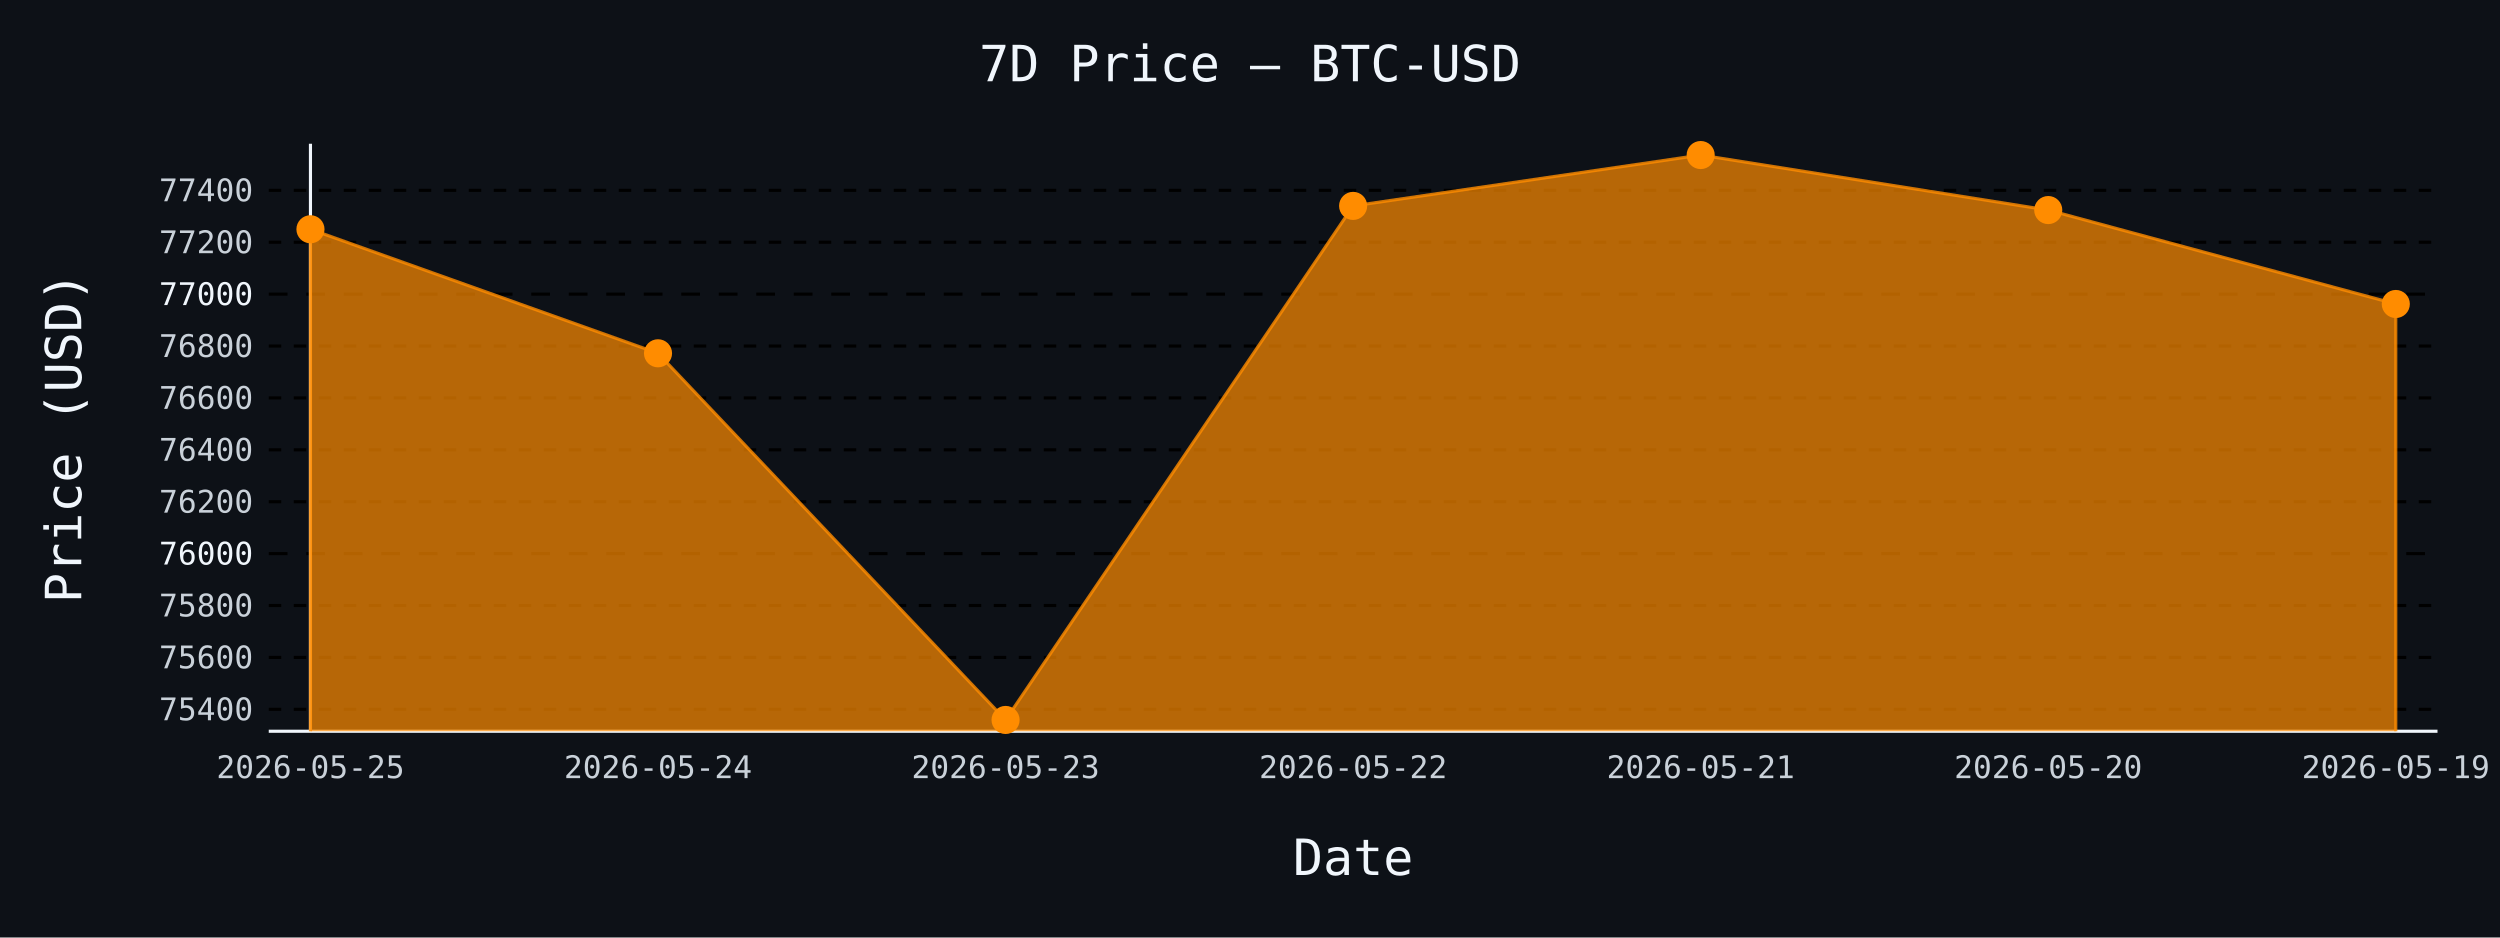
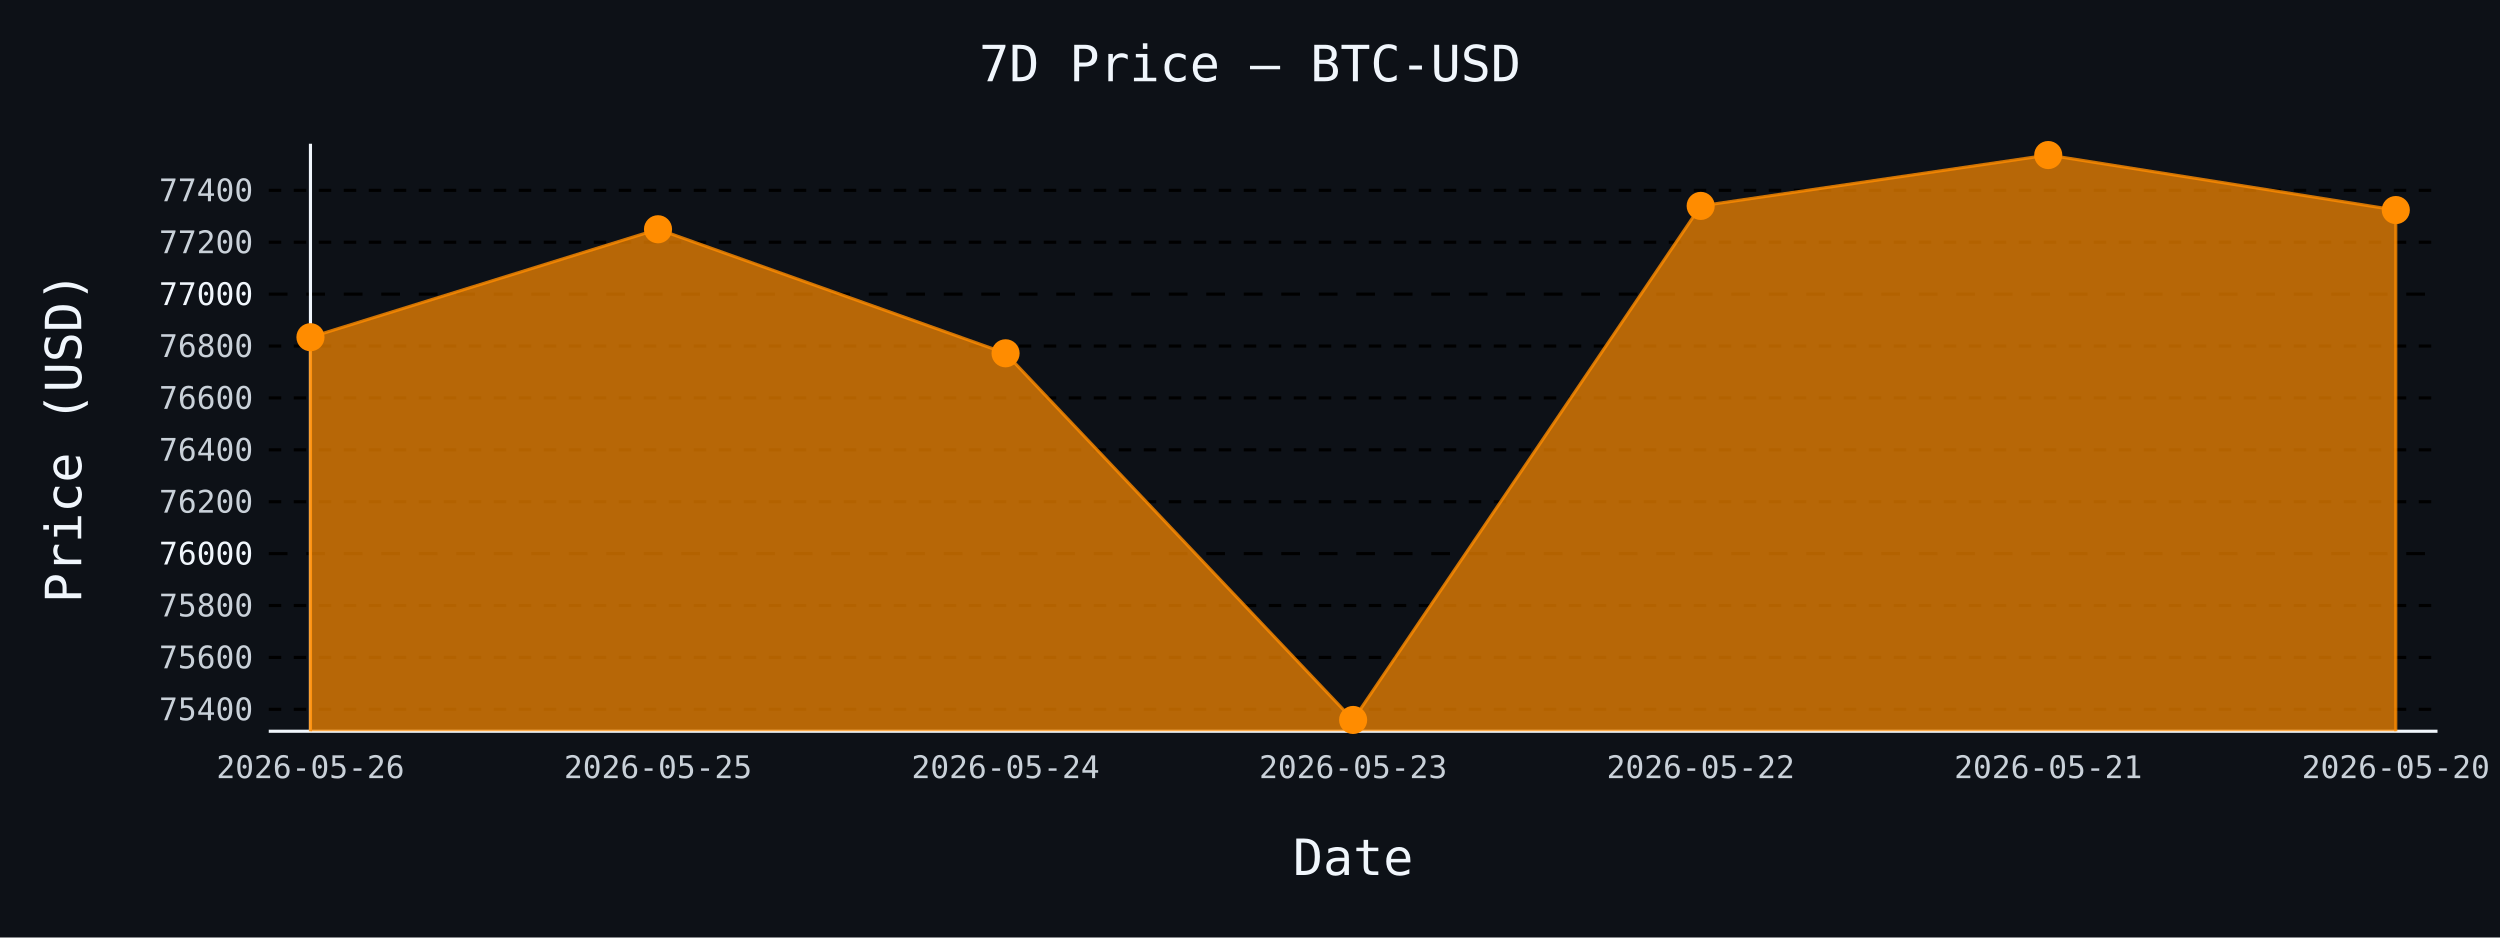
- <svg xmlns="http://www.w3.org/2000/svg" id="chart-34eb1968-79ff-4ad7-9731-d8c72634120d" class="pygal-chart" viewBox="0 0 800 300">
+ <svg xmlns="http://www.w3.org/2000/svg" id="chart-85b34ca1-8728-4925-a8db-85c8e1bcf7b0" class="pygal-chart" viewBox="0 0 800 300">
  <defs>
-     <style type="text/css">#chart-34eb1968-79ff-4ad7-9731-d8c72634120d{-webkit-user-select:none;-webkit-font-smoothing:antialiased;font-family:monospace}#chart-34eb1968-79ff-4ad7-9731-d8c72634120d .title{font-family:monospace;font-size:16px}#chart-34eb1968-79ff-4ad7-9731-d8c72634120d .legends .legend text{font-family:monospace;font-size:14px}#chart-34eb1968-79ff-4ad7-9731-d8c72634120d .axis text{font-family:monospace;font-size:10px}#chart-34eb1968-79ff-4ad7-9731-d8c72634120d .axis text.major{font-family:monospace;font-size:10px}#chart-34eb1968-79ff-4ad7-9731-d8c72634120d .text-overlay text.value{font-family:monospace;font-size:16px}#chart-34eb1968-79ff-4ad7-9731-d8c72634120d .text-overlay text.label{font-family:monospace;font-size:10px}#chart-34eb1968-79ff-4ad7-9731-d8c72634120d .tooltip{font-family:monospace;font-size:14px}#chart-34eb1968-79ff-4ad7-9731-d8c72634120d text.no_data{font-family:monospace;font-size:64px}
- #chart-34eb1968-79ff-4ad7-9731-d8c72634120d{background-color:#0d1117}#chart-34eb1968-79ff-4ad7-9731-d8c72634120d path,#chart-34eb1968-79ff-4ad7-9731-d8c72634120d line,#chart-34eb1968-79ff-4ad7-9731-d8c72634120d rect,#chart-34eb1968-79ff-4ad7-9731-d8c72634120d circle{-webkit-transition:150ms;-moz-transition:150ms;transition:150ms}#chart-34eb1968-79ff-4ad7-9731-d8c72634120d .graph &gt; .background{fill:#0d1117}#chart-34eb1968-79ff-4ad7-9731-d8c72634120d .plot &gt; .background{fill:#0d1117}#chart-34eb1968-79ff-4ad7-9731-d8c72634120d .graph{fill:#c9d1d9}#chart-34eb1968-79ff-4ad7-9731-d8c72634120d text.no_data{fill:#f0f6fc}#chart-34eb1968-79ff-4ad7-9731-d8c72634120d .title{fill:#f0f6fc}#chart-34eb1968-79ff-4ad7-9731-d8c72634120d .legends .legend text{fill:#c9d1d9}#chart-34eb1968-79ff-4ad7-9731-d8c72634120d .legends .legend:hover text{fill:#f0f6fc}#chart-34eb1968-79ff-4ad7-9731-d8c72634120d .axis .line{stroke:#f0f6fc}#chart-34eb1968-79ff-4ad7-9731-d8c72634120d .axis .guide.line{stroke:#8b949e}#chart-34eb1968-79ff-4ad7-9731-d8c72634120d .axis .major.line{stroke:#c9d1d9}#chart-34eb1968-79ff-4ad7-9731-d8c72634120d .axis text.major{fill:#f0f6fc}#chart-34eb1968-79ff-4ad7-9731-d8c72634120d .axis.y .guides:hover .guide.line,#chart-34eb1968-79ff-4ad7-9731-d8c72634120d .line-graph .axis.x .guides:hover .guide.line,#chart-34eb1968-79ff-4ad7-9731-d8c72634120d .stackedline-graph .axis.x .guides:hover .guide.line,#chart-34eb1968-79ff-4ad7-9731-d8c72634120d .xy-graph .axis.x .guides:hover .guide.line{stroke:#f0f6fc}#chart-34eb1968-79ff-4ad7-9731-d8c72634120d .axis .guides:hover text{fill:#f0f6fc}#chart-34eb1968-79ff-4ad7-9731-d8c72634120d .reactive{fill-opacity:.7;stroke-opacity:.8;stroke-width:1}#chart-34eb1968-79ff-4ad7-9731-d8c72634120d .ci{stroke:#c9d1d9}#chart-34eb1968-79ff-4ad7-9731-d8c72634120d .reactive.active,#chart-34eb1968-79ff-4ad7-9731-d8c72634120d .active .reactive{fill-opacity:.8;stroke-opacity:.9;stroke-width:4}#chart-34eb1968-79ff-4ad7-9731-d8c72634120d .ci .reactive.active{stroke-width:1.5}#chart-34eb1968-79ff-4ad7-9731-d8c72634120d .series text{fill:#f0f6fc}#chart-34eb1968-79ff-4ad7-9731-d8c72634120d .tooltip rect{fill:#0d1117;stroke:#f0f6fc;-webkit-transition:opacity 150ms;-moz-transition:opacity 150ms;transition:opacity 150ms}#chart-34eb1968-79ff-4ad7-9731-d8c72634120d .tooltip .label{fill:#c9d1d9}#chart-34eb1968-79ff-4ad7-9731-d8c72634120d .tooltip .label{fill:#c9d1d9}#chart-34eb1968-79ff-4ad7-9731-d8c72634120d .tooltip .legend{font-size:.8em;fill:#8b949e}#chart-34eb1968-79ff-4ad7-9731-d8c72634120d .tooltip .x_label{font-size:.6em;fill:#f0f6fc}#chart-34eb1968-79ff-4ad7-9731-d8c72634120d .tooltip .xlink{font-size:.5em;text-decoration:underline}#chart-34eb1968-79ff-4ad7-9731-d8c72634120d .tooltip .value{font-size:1.5em}#chart-34eb1968-79ff-4ad7-9731-d8c72634120d .bound{font-size:.5em}#chart-34eb1968-79ff-4ad7-9731-d8c72634120d .max-value{font-size:.75em;fill:#8b949e}#chart-34eb1968-79ff-4ad7-9731-d8c72634120d .map-element{fill:#0d1117;stroke:#8b949e !important}#chart-34eb1968-79ff-4ad7-9731-d8c72634120d .map-element .reactive{fill-opacity:inherit;stroke-opacity:inherit}#chart-34eb1968-79ff-4ad7-9731-d8c72634120d .color-0,#chart-34eb1968-79ff-4ad7-9731-d8c72634120d .color-0 a:visited{stroke:#ff8c00;fill:#ff8c00}#chart-34eb1968-79ff-4ad7-9731-d8c72634120d .text-overlay .color-0 text{fill:black}
- #chart-34eb1968-79ff-4ad7-9731-d8c72634120d text.no_data{text-anchor:middle}#chart-34eb1968-79ff-4ad7-9731-d8c72634120d .guide.line{fill:none}#chart-34eb1968-79ff-4ad7-9731-d8c72634120d .centered{text-anchor:middle}#chart-34eb1968-79ff-4ad7-9731-d8c72634120d .title{text-anchor:middle}#chart-34eb1968-79ff-4ad7-9731-d8c72634120d .legends .legend text{fill-opacity:1}#chart-34eb1968-79ff-4ad7-9731-d8c72634120d .axis.x text{text-anchor:middle}#chart-34eb1968-79ff-4ad7-9731-d8c72634120d .axis.x:not(.web) text[transform]{text-anchor:start}#chart-34eb1968-79ff-4ad7-9731-d8c72634120d .axis.x:not(.web) text[transform].backwards{text-anchor:end}#chart-34eb1968-79ff-4ad7-9731-d8c72634120d .axis.y text{text-anchor:end}#chart-34eb1968-79ff-4ad7-9731-d8c72634120d .axis.y text[transform].backwards{text-anchor:start}#chart-34eb1968-79ff-4ad7-9731-d8c72634120d .axis.y2 text{text-anchor:start}#chart-34eb1968-79ff-4ad7-9731-d8c72634120d .axis.y2 text[transform].backwards{text-anchor:end}#chart-34eb1968-79ff-4ad7-9731-d8c72634120d .axis .guide.line{stroke-dasharray:4,4;stroke:black}#chart-34eb1968-79ff-4ad7-9731-d8c72634120d .axis .major.guide.line{stroke-dasharray:6,6;stroke:black}#chart-34eb1968-79ff-4ad7-9731-d8c72634120d .horizontal .axis.y .guide.line,#chart-34eb1968-79ff-4ad7-9731-d8c72634120d .horizontal .axis.y2 .guide.line,#chart-34eb1968-79ff-4ad7-9731-d8c72634120d .vertical .axis.x .guide.line{opacity:0}#chart-34eb1968-79ff-4ad7-9731-d8c72634120d .horizontal .axis.always_show .guide.line,#chart-34eb1968-79ff-4ad7-9731-d8c72634120d .vertical .axis.always_show .guide.line{opacity:1 !important}#chart-34eb1968-79ff-4ad7-9731-d8c72634120d .axis.y .guides:hover .guide.line,#chart-34eb1968-79ff-4ad7-9731-d8c72634120d .axis.y2 .guides:hover .guide.line,#chart-34eb1968-79ff-4ad7-9731-d8c72634120d .axis.x .guides:hover .guide.line{opacity:1}#chart-34eb1968-79ff-4ad7-9731-d8c72634120d .axis .guides:hover text{opacity:1}#chart-34eb1968-79ff-4ad7-9731-d8c72634120d .nofill{fill:none}#chart-34eb1968-79ff-4ad7-9731-d8c72634120d .subtle-fill{fill-opacity:.2}#chart-34eb1968-79ff-4ad7-9731-d8c72634120d .dot{stroke-width:1px;fill-opacity:1;stroke-opacity:1}#chart-34eb1968-79ff-4ad7-9731-d8c72634120d .dot.active{stroke-width:5px}#chart-34eb1968-79ff-4ad7-9731-d8c72634120d .dot.negative{fill:transparent}#chart-34eb1968-79ff-4ad7-9731-d8c72634120d text,#chart-34eb1968-79ff-4ad7-9731-d8c72634120d tspan{stroke:none !important}#chart-34eb1968-79ff-4ad7-9731-d8c72634120d .series text.active{opacity:1}#chart-34eb1968-79ff-4ad7-9731-d8c72634120d .tooltip rect{fill-opacity:.95;stroke-width:.5}#chart-34eb1968-79ff-4ad7-9731-d8c72634120d .tooltip text{fill-opacity:1}#chart-34eb1968-79ff-4ad7-9731-d8c72634120d .showable{visibility:hidden}#chart-34eb1968-79ff-4ad7-9731-d8c72634120d .showable.shown{visibility:visible}#chart-34eb1968-79ff-4ad7-9731-d8c72634120d .gauge-background{fill:rgba(229,229,229,1);stroke:none}#chart-34eb1968-79ff-4ad7-9731-d8c72634120d .bg-lines{stroke:#0d1117;stroke-width:2px}</style>
+     <style type="text/css">#chart-85b34ca1-8728-4925-a8db-85c8e1bcf7b0{-webkit-user-select:none;-webkit-font-smoothing:antialiased;font-family:monospace}#chart-85b34ca1-8728-4925-a8db-85c8e1bcf7b0 .title{font-family:monospace;font-size:16px}#chart-85b34ca1-8728-4925-a8db-85c8e1bcf7b0 .legends .legend text{font-family:monospace;font-size:14px}#chart-85b34ca1-8728-4925-a8db-85c8e1bcf7b0 .axis text{font-family:monospace;font-size:10px}#chart-85b34ca1-8728-4925-a8db-85c8e1bcf7b0 .axis text.major{font-family:monospace;font-size:10px}#chart-85b34ca1-8728-4925-a8db-85c8e1bcf7b0 .text-overlay text.value{font-family:monospace;font-size:16px}#chart-85b34ca1-8728-4925-a8db-85c8e1bcf7b0 .text-overlay text.label{font-family:monospace;font-size:10px}#chart-85b34ca1-8728-4925-a8db-85c8e1bcf7b0 .tooltip{font-family:monospace;font-size:14px}#chart-85b34ca1-8728-4925-a8db-85c8e1bcf7b0 text.no_data{font-family:monospace;font-size:64px}
+ #chart-85b34ca1-8728-4925-a8db-85c8e1bcf7b0{background-color:#0d1117}#chart-85b34ca1-8728-4925-a8db-85c8e1bcf7b0 path,#chart-85b34ca1-8728-4925-a8db-85c8e1bcf7b0 line,#chart-85b34ca1-8728-4925-a8db-85c8e1bcf7b0 rect,#chart-85b34ca1-8728-4925-a8db-85c8e1bcf7b0 circle{-webkit-transition:150ms;-moz-transition:150ms;transition:150ms}#chart-85b34ca1-8728-4925-a8db-85c8e1bcf7b0 .graph &gt; .background{fill:#0d1117}#chart-85b34ca1-8728-4925-a8db-85c8e1bcf7b0 .plot &gt; .background{fill:#0d1117}#chart-85b34ca1-8728-4925-a8db-85c8e1bcf7b0 .graph{fill:#c9d1d9}#chart-85b34ca1-8728-4925-a8db-85c8e1bcf7b0 text.no_data{fill:#f0f6fc}#chart-85b34ca1-8728-4925-a8db-85c8e1bcf7b0 .title{fill:#f0f6fc}#chart-85b34ca1-8728-4925-a8db-85c8e1bcf7b0 .legends .legend text{fill:#c9d1d9}#chart-85b34ca1-8728-4925-a8db-85c8e1bcf7b0 .legends .legend:hover text{fill:#f0f6fc}#chart-85b34ca1-8728-4925-a8db-85c8e1bcf7b0 .axis .line{stroke:#f0f6fc}#chart-85b34ca1-8728-4925-a8db-85c8e1bcf7b0 .axis .guide.line{stroke:#8b949e}#chart-85b34ca1-8728-4925-a8db-85c8e1bcf7b0 .axis .major.line{stroke:#c9d1d9}#chart-85b34ca1-8728-4925-a8db-85c8e1bcf7b0 .axis text.major{fill:#f0f6fc}#chart-85b34ca1-8728-4925-a8db-85c8e1bcf7b0 .axis.y .guides:hover .guide.line,#chart-85b34ca1-8728-4925-a8db-85c8e1bcf7b0 .line-graph .axis.x .guides:hover .guide.line,#chart-85b34ca1-8728-4925-a8db-85c8e1bcf7b0 .stackedline-graph .axis.x .guides:hover .guide.line,#chart-85b34ca1-8728-4925-a8db-85c8e1bcf7b0 .xy-graph .axis.x .guides:hover .guide.line{stroke:#f0f6fc}#chart-85b34ca1-8728-4925-a8db-85c8e1bcf7b0 .axis .guides:hover text{fill:#f0f6fc}#chart-85b34ca1-8728-4925-a8db-85c8e1bcf7b0 .reactive{fill-opacity:.7;stroke-opacity:.8;stroke-width:1}#chart-85b34ca1-8728-4925-a8db-85c8e1bcf7b0 .ci{stroke:#c9d1d9}#chart-85b34ca1-8728-4925-a8db-85c8e1bcf7b0 .reactive.active,#chart-85b34ca1-8728-4925-a8db-85c8e1bcf7b0 .active .reactive{fill-opacity:.8;stroke-opacity:.9;stroke-width:4}#chart-85b34ca1-8728-4925-a8db-85c8e1bcf7b0 .ci .reactive.active{stroke-width:1.5}#chart-85b34ca1-8728-4925-a8db-85c8e1bcf7b0 .series text{fill:#f0f6fc}#chart-85b34ca1-8728-4925-a8db-85c8e1bcf7b0 .tooltip rect{fill:#0d1117;stroke:#f0f6fc;-webkit-transition:opacity 150ms;-moz-transition:opacity 150ms;transition:opacity 150ms}#chart-85b34ca1-8728-4925-a8db-85c8e1bcf7b0 .tooltip .label{fill:#c9d1d9}#chart-85b34ca1-8728-4925-a8db-85c8e1bcf7b0 .tooltip .label{fill:#c9d1d9}#chart-85b34ca1-8728-4925-a8db-85c8e1bcf7b0 .tooltip .legend{font-size:.8em;fill:#8b949e}#chart-85b34ca1-8728-4925-a8db-85c8e1bcf7b0 .tooltip .x_label{font-size:.6em;fill:#f0f6fc}#chart-85b34ca1-8728-4925-a8db-85c8e1bcf7b0 .tooltip .xlink{font-size:.5em;text-decoration:underline}#chart-85b34ca1-8728-4925-a8db-85c8e1bcf7b0 .tooltip .value{font-size:1.5em}#chart-85b34ca1-8728-4925-a8db-85c8e1bcf7b0 .bound{font-size:.5em}#chart-85b34ca1-8728-4925-a8db-85c8e1bcf7b0 .max-value{font-size:.75em;fill:#8b949e}#chart-85b34ca1-8728-4925-a8db-85c8e1bcf7b0 .map-element{fill:#0d1117;stroke:#8b949e !important}#chart-85b34ca1-8728-4925-a8db-85c8e1bcf7b0 .map-element .reactive{fill-opacity:inherit;stroke-opacity:inherit}#chart-85b34ca1-8728-4925-a8db-85c8e1bcf7b0 .color-0,#chart-85b34ca1-8728-4925-a8db-85c8e1bcf7b0 .color-0 a:visited{stroke:#ff8c00;fill:#ff8c00}#chart-85b34ca1-8728-4925-a8db-85c8e1bcf7b0 .text-overlay .color-0 text{fill:black}
+ #chart-85b34ca1-8728-4925-a8db-85c8e1bcf7b0 text.no_data{text-anchor:middle}#chart-85b34ca1-8728-4925-a8db-85c8e1bcf7b0 .guide.line{fill:none}#chart-85b34ca1-8728-4925-a8db-85c8e1bcf7b0 .centered{text-anchor:middle}#chart-85b34ca1-8728-4925-a8db-85c8e1bcf7b0 .title{text-anchor:middle}#chart-85b34ca1-8728-4925-a8db-85c8e1bcf7b0 .legends .legend text{fill-opacity:1}#chart-85b34ca1-8728-4925-a8db-85c8e1bcf7b0 .axis.x text{text-anchor:middle}#chart-85b34ca1-8728-4925-a8db-85c8e1bcf7b0 .axis.x:not(.web) text[transform]{text-anchor:start}#chart-85b34ca1-8728-4925-a8db-85c8e1bcf7b0 .axis.x:not(.web) text[transform].backwards{text-anchor:end}#chart-85b34ca1-8728-4925-a8db-85c8e1bcf7b0 .axis.y text{text-anchor:end}#chart-85b34ca1-8728-4925-a8db-85c8e1bcf7b0 .axis.y text[transform].backwards{text-anchor:start}#chart-85b34ca1-8728-4925-a8db-85c8e1bcf7b0 .axis.y2 text{text-anchor:start}#chart-85b34ca1-8728-4925-a8db-85c8e1bcf7b0 .axis.y2 text[transform].backwards{text-anchor:end}#chart-85b34ca1-8728-4925-a8db-85c8e1bcf7b0 .axis .guide.line{stroke-dasharray:4,4;stroke:black}#chart-85b34ca1-8728-4925-a8db-85c8e1bcf7b0 .axis .major.guide.line{stroke-dasharray:6,6;stroke:black}#chart-85b34ca1-8728-4925-a8db-85c8e1bcf7b0 .horizontal .axis.y .guide.line,#chart-85b34ca1-8728-4925-a8db-85c8e1bcf7b0 .horizontal .axis.y2 .guide.line,#chart-85b34ca1-8728-4925-a8db-85c8e1bcf7b0 .vertical .axis.x .guide.line{opacity:0}#chart-85b34ca1-8728-4925-a8db-85c8e1bcf7b0 .horizontal .axis.always_show .guide.line,#chart-85b34ca1-8728-4925-a8db-85c8e1bcf7b0 .vertical .axis.always_show .guide.line{opacity:1 !important}#chart-85b34ca1-8728-4925-a8db-85c8e1bcf7b0 .axis.y .guides:hover .guide.line,#chart-85b34ca1-8728-4925-a8db-85c8e1bcf7b0 .axis.y2 .guides:hover .guide.line,#chart-85b34ca1-8728-4925-a8db-85c8e1bcf7b0 .axis.x .guides:hover .guide.line{opacity:1}#chart-85b34ca1-8728-4925-a8db-85c8e1bcf7b0 .axis .guides:hover text{opacity:1}#chart-85b34ca1-8728-4925-a8db-85c8e1bcf7b0 .nofill{fill:none}#chart-85b34ca1-8728-4925-a8db-85c8e1bcf7b0 .subtle-fill{fill-opacity:.2}#chart-85b34ca1-8728-4925-a8db-85c8e1bcf7b0 .dot{stroke-width:1px;fill-opacity:1;stroke-opacity:1}#chart-85b34ca1-8728-4925-a8db-85c8e1bcf7b0 .dot.active{stroke-width:5px}#chart-85b34ca1-8728-4925-a8db-85c8e1bcf7b0 .dot.negative{fill:transparent}#chart-85b34ca1-8728-4925-a8db-85c8e1bcf7b0 text,#chart-85b34ca1-8728-4925-a8db-85c8e1bcf7b0 tspan{stroke:none !important}#chart-85b34ca1-8728-4925-a8db-85c8e1bcf7b0 .series text.active{opacity:1}#chart-85b34ca1-8728-4925-a8db-85c8e1bcf7b0 .tooltip rect{fill-opacity:.95;stroke-width:.5}#chart-85b34ca1-8728-4925-a8db-85c8e1bcf7b0 .tooltip text{fill-opacity:1}#chart-85b34ca1-8728-4925-a8db-85c8e1bcf7b0 .showable{visibility:hidden}#chart-85b34ca1-8728-4925-a8db-85c8e1bcf7b0 .showable.shown{visibility:visible}#chart-85b34ca1-8728-4925-a8db-85c8e1bcf7b0 .gauge-background{fill:rgba(229,229,229,1);stroke:none}#chart-85b34ca1-8728-4925-a8db-85c8e1bcf7b0 .bg-lines{stroke:#0d1117;stroke-width:2px}</style>
  </defs>
  <g class="graph line-graph vertical">
    <rect x="0" y="0" width="800" height="300" class="background" />
    <g transform="translate(86, 46)" class="plot">
      <rect x="0" y="0" width="694.0" height="188" class="background" />
      <g class="axis y always_show">
        <path d="M0 188 h694" class="line" />
        <g class="guides">
          <path d="M0 180.98 h694" class="guide line" />
          <text x="-5" y="184.48" class="">75400</text>
        </g>
        <g class="guides">
          <path d="M0 164.373 h694" class="guide line" />
          <text x="-5" y="167.873" class="">75600</text>
        </g>
        <g class="guides">
          <path d="M0 147.766 h694" class="guide line" />
          <text x="-5" y="151.266" class="">75800</text>
        </g>
        <g class="guides">
          <path d="M0 131.159 h694" class="major guide line" />
          <text x="-5" y="134.659" class="major">76000</text>
        </g>
        <g class="guides">
          <path d="M0 114.551 h694" class="guide line" />
          <text x="-5" y="118.051" class="">76200</text>
        </g>
        <g class="guides">
          <path d="M0 97.944 h694" class="guide line" />
          <text x="-5" y="101.444" class="">76400</text>
        </g>
        <g class="guides">
          <path d="M0 81.337 h694" class="guide line" />
          <text x="-5" y="84.837" class="">76600</text>
        </g>
        <g class="guides">
          <path d="M0 64.73 h694" class="guide line" />
          <text x="-5" y="68.23" class="">76800</text>
        </g>
        <g class="guides">
          <path d="M0 48.123 h694" class="major guide line" />
          <text x="-5" y="51.623" class="major">77000</text>
        </g>
        <g class="guides">
          <path d="M0 31.515 h694" class="guide line" />
          <text x="-5" y="35.015" class="">77200</text>
        </g>
        <g class="guides">
          <path d="M0 14.908 h694" class="guide line" />
          <text x="-5" y="18.408" class="">77400</text>
        </g>
      </g>
      <g class="axis x">
        <g class="guides">
          <path d="M13.346 0 v188" class="line" />
-           <text x="13.346" y="203.0" class="">2026-05-25</text>
+           <text x="13.346" y="203.0" class="">2026-05-26</text>
        </g>
        <g class="guides">
          <path d="M124.564 0 v188" class="guide line" />
-           <text x="124.564" y="203.0" class="">2026-05-24</text>
+           <text x="124.564" y="203.0" class="">2026-05-25</text>
        </g>
        <g class="guides">
          <path d="M235.782 0 v188" class="guide line" />
-           <text x="235.782" y="203.0" class="">2026-05-23</text>
+           <text x="235.782" y="203.0" class="">2026-05-24</text>
        </g>
        <g class="guides">
          <path d="M347 0 v188" class="guide line" />
-           <text x="347.0" y="203.0" class="">2026-05-22</text>
+           <text x="347.0" y="203.0" class="">2026-05-23</text>
        </g>
        <g class="guides">
          <path d="M458.218 0 v188" class="guide line" />
-           <text x="458.218" y="203.0" class="">2026-05-21</text>
+           <text x="458.218" y="203.0" class="">2026-05-22</text>
        </g>
        <g class="guides">
          <path d="M569.436 0 v188" class="guide line" />
-           <text x="569.436" y="203.0" class="">2026-05-20</text>
+           <text x="569.436" y="203.0" class="">2026-05-21</text>
        </g>
        <g class="guides">
          <path d="M680.654 0 v188" class="guide line" />
-           <text x="680.654" y="203.0" class="">2026-05-19</text>
+           <text x="680.654" y="203.0" class="">2026-05-20</text>
        </g>
      </g>
      <g class="series serie-0 color-0">
-         <path d="M13.346 188 L13.346 27.364 124.564 67.055 235.782 184.385 347 19.89 458.218 3.615 569.436 21.219 680.654 51.278 680.654 188" class="line reactive" />
+         <path d="M13.346 188 L13.346 61.907 124.564 27.364 235.782 67.055 347 184.385 458.218 19.89 569.436 3.615 680.654 21.219 680.654 188" class="line reactive" />
      </g>
    </g>
    <g class="titles">
      <text x="400.0" y="26" class="title plot_title">7D Price — BTC-USD</text>
      <text x="433.0" y="280" class="title">Date</text>
      <text x="0" y="166.0" class="title" transform="rotate(-90 0 140)">Price (USD)</text>
    </g>
    <g transform="translate(86, 46)" class="plot overlay">
      <g class="series serie-0 color-0">
        <g class="dots">
-           <circle cx="13.346" cy="27.364" r="4" class="dot reactive tooltip-trigger" />
+           <circle cx="13.346" cy="61.907" r="4" class="dot reactive tooltip-trigger" />
        </g>
        <g class="dots">
-           <circle cx="124.564" cy="67.055" r="4" class="dot reactive tooltip-trigger" />
+           <circle cx="124.564" cy="27.364" r="4" class="dot reactive tooltip-trigger" />
        </g>
        <g class="dots">
-           <circle cx="235.782" cy="184.385" r="4" class="dot reactive tooltip-trigger" />
+           <circle cx="235.782" cy="67.055" r="4" class="dot reactive tooltip-trigger" />
        </g>
        <g class="dots">
-           <circle cx="347.0" cy="19.89" r="4" class="dot reactive tooltip-trigger" />
+           <circle cx="347.0" cy="184.385" r="4" class="dot reactive tooltip-trigger" />
        </g>
        <g class="dots">
-           <circle cx="458.218" cy="3.615" r="4" class="dot reactive tooltip-trigger" />
+           <circle cx="458.218" cy="19.89" r="4" class="dot reactive tooltip-trigger" />
        </g>
        <g class="dots">
-           <circle cx="569.436" cy="21.219" r="4" class="dot reactive tooltip-trigger" />
+           <circle cx="569.436" cy="3.615" r="4" class="dot reactive tooltip-trigger" />
        </g>
        <g class="dots">
-           <circle cx="680.654" cy="51.278" r="4" class="dot reactive tooltip-trigger" />
+           <circle cx="680.654" cy="21.219" r="4" class="dot reactive tooltip-trigger" />
        </g>
      </g>
    </g>
    <g transform="translate(86, 46)" class="plot text-overlay">
      <g class="series serie-0 color-0" />
    </g>
    <g transform="translate(86, 46)" class="plot tooltip-overlay">
      <g transform="translate(0 0)" style="opacity: 0" class="tooltip">
        <rect rx="0" ry="0" width="0" height="0" class="tooltip-box" />
        <g class="text" />
      </g>
    </g>
  </g>
</svg>
